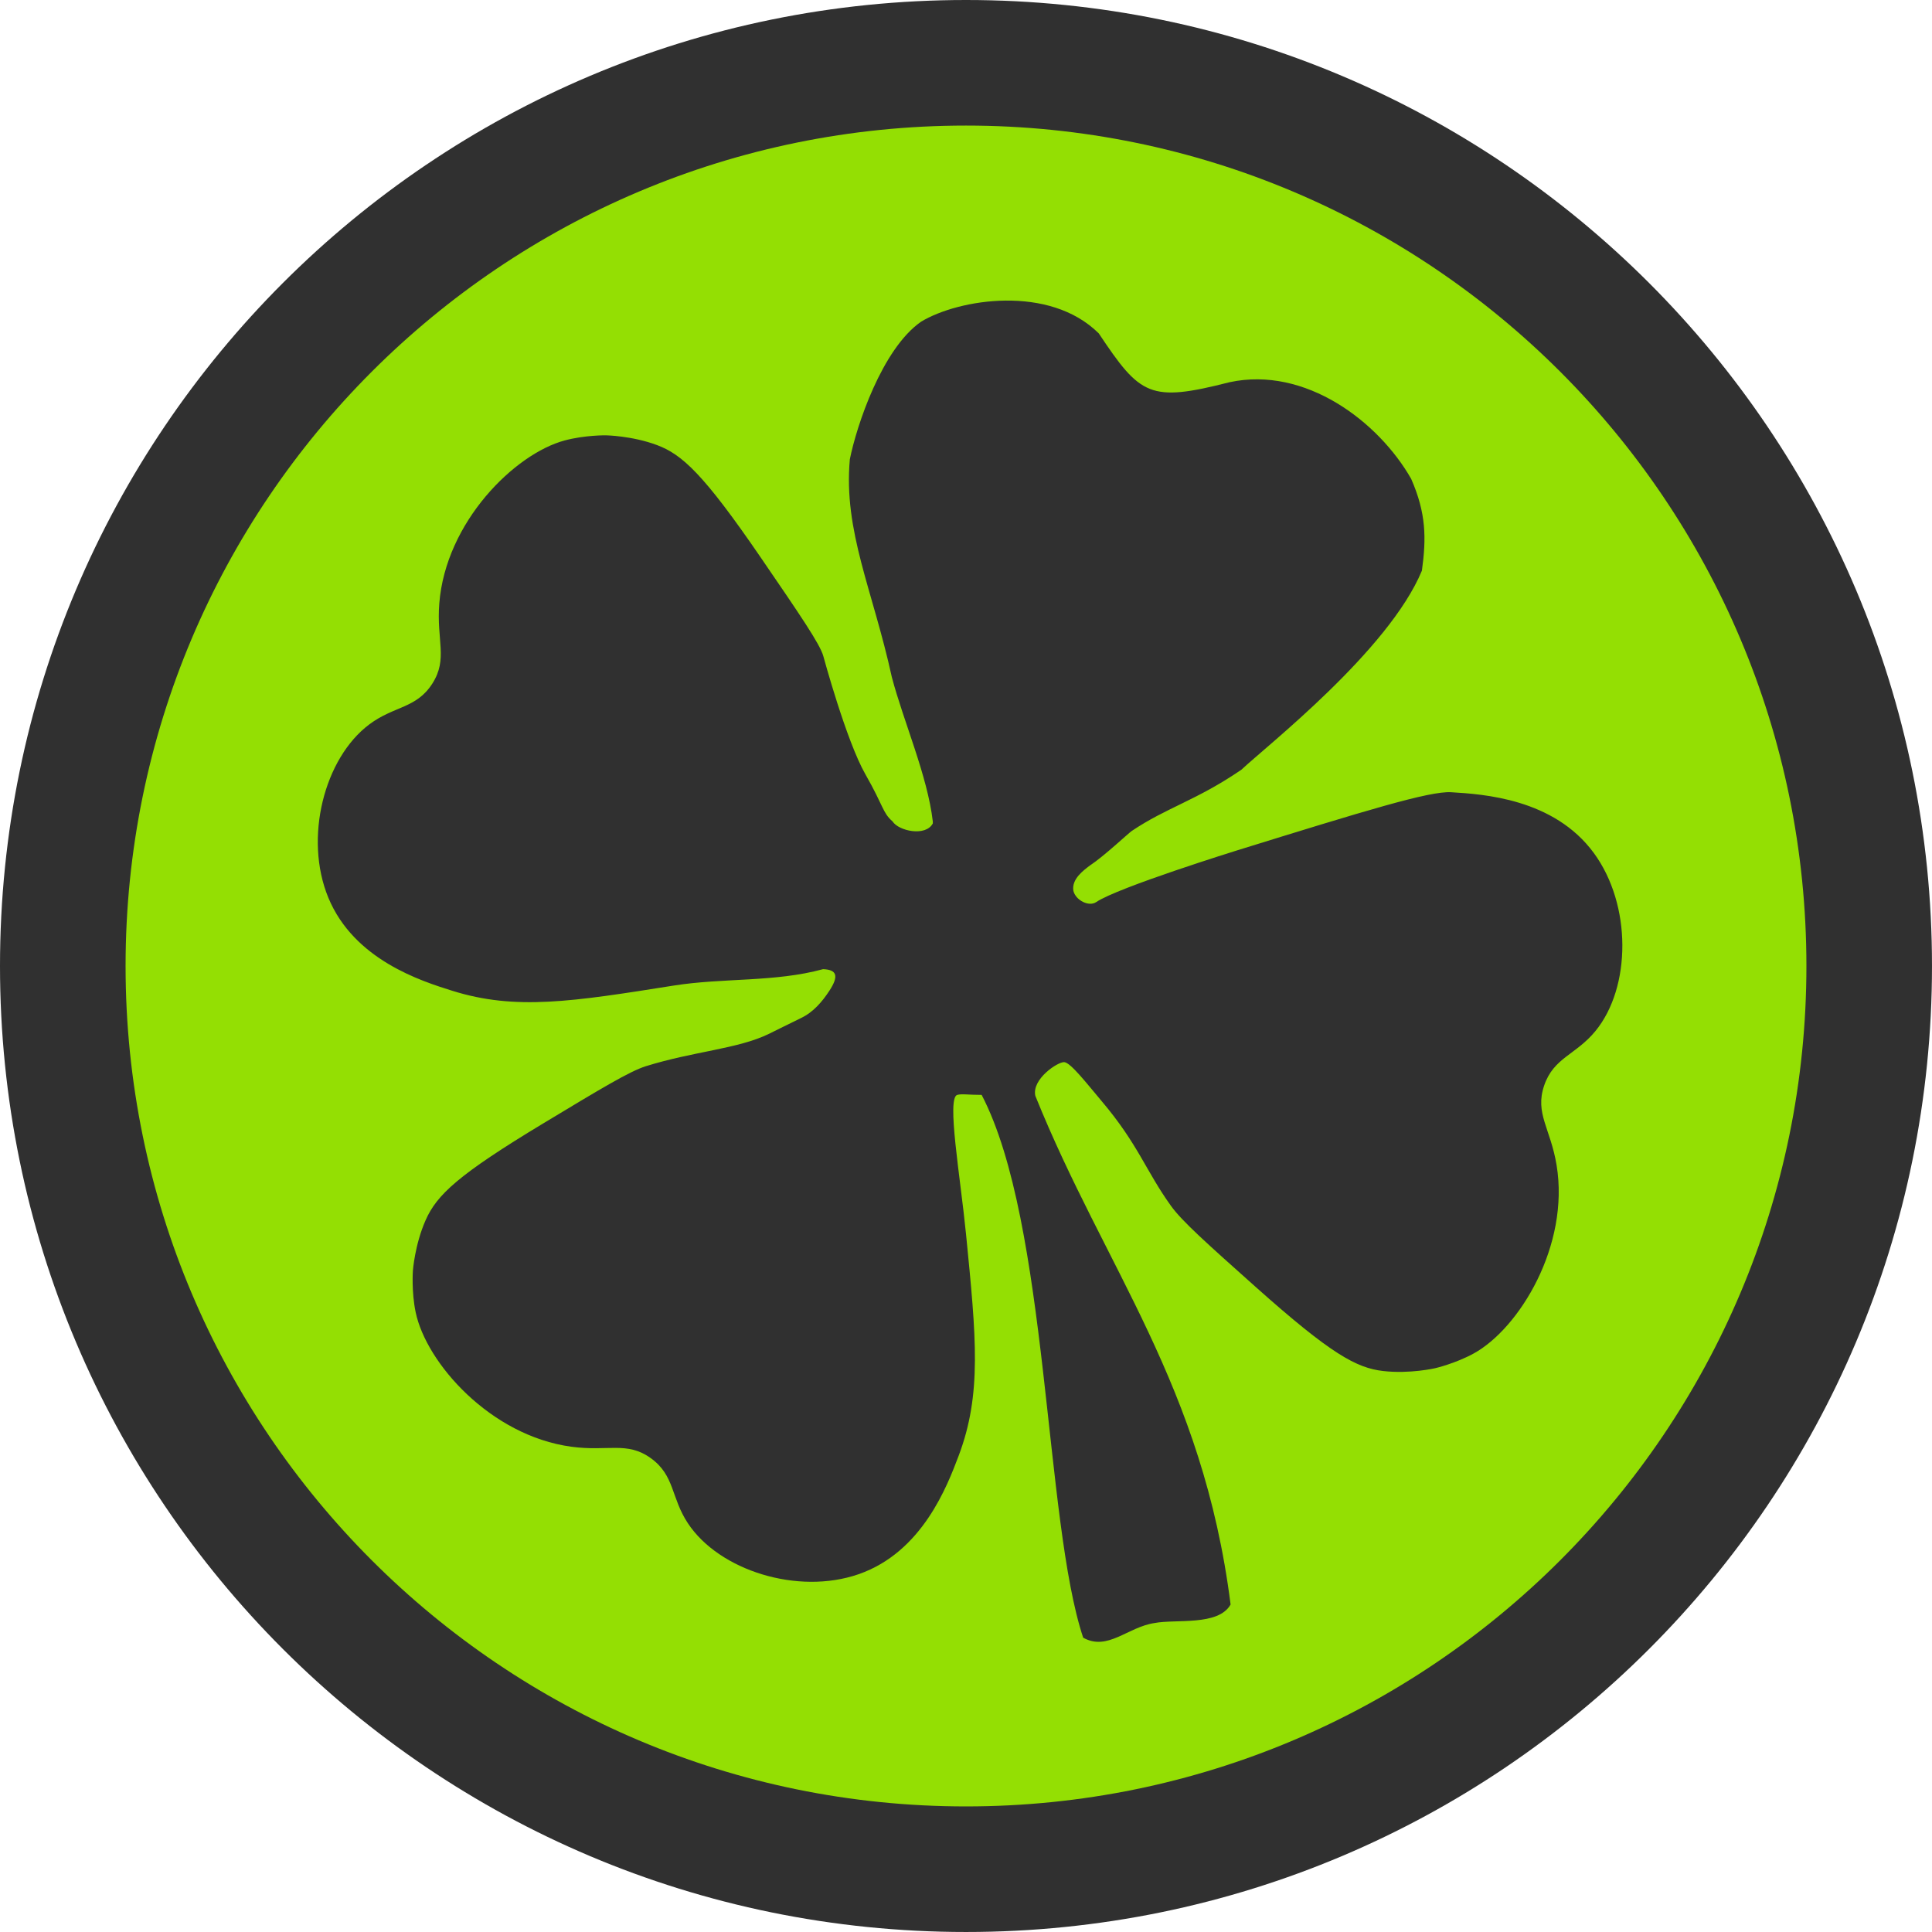
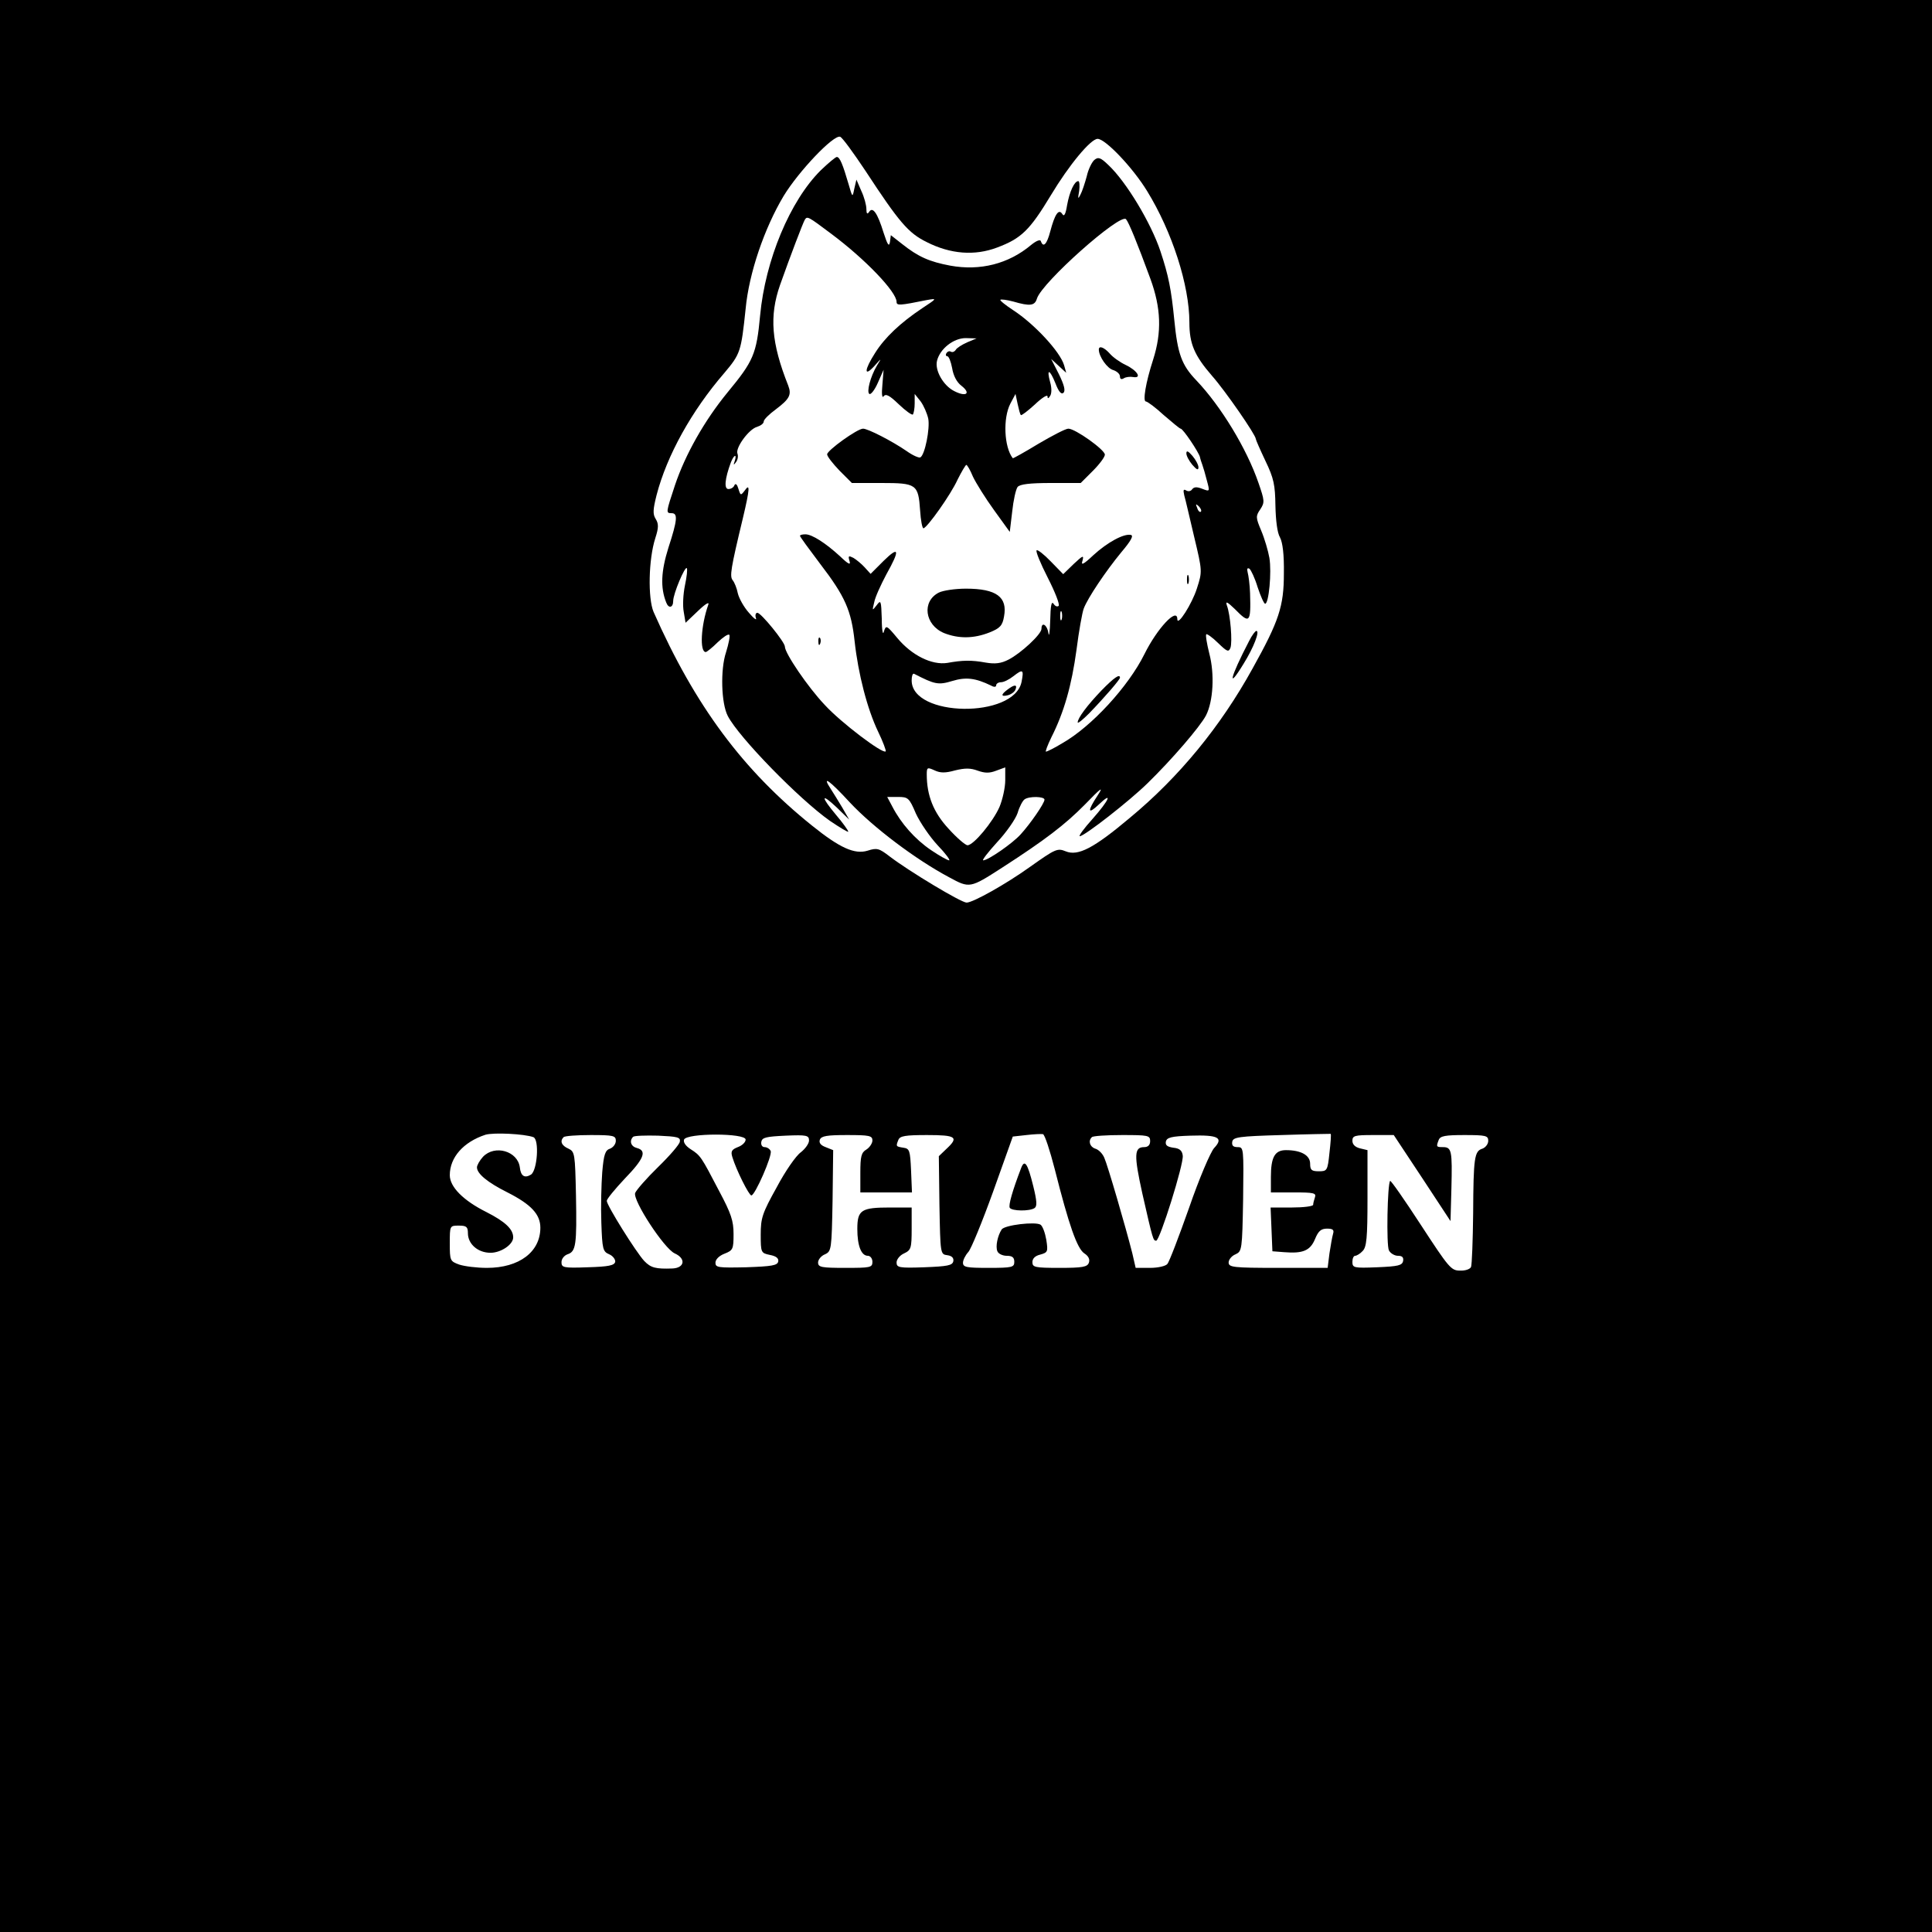
- <svg xmlns="http://www.w3.org/2000/svg" viewBox="0 0 1979.01 1979.01">
-   <circle cx="989.5" cy="989.5" r="989.5" fill="#303030" />
-   <circle cx="989.5" cy="989.5" r="860.87" fill="#94df03" />
-   <path d="M955.51 841.51c-5.42-46.84-29.94-102.23-42-148-19.55-89.4-49.61-149.11-43-223 6.85-34.26 32.94-113.18 73-141 38.62-23.34 131.4-38.27 182 12 42.72 64 52.2 70.85 134 50 77.67-16.73 152.63 40.41 186 99 15.42 35.21 15.57 60.72 11 94-33.92 81.88-159.24 179.75-185 204-46.31 31.61-76.2 38.47-112.19 62.65-3.39 2.28-28.74 26.15-42.82 35.34-6.26 4.78-19.09 13.85-17 26 2.27 9.58 15.82 16.65 23.39 11.53 22.09-15 144.44-53 144.44-53 131.18-40.63 197.18-60.93 219.18-59.52 33 2 105.21 6.54 146.08 62.22 39 53.1 38.4 137.61 1.68 182.39-20.1 24.53-42.9 27.2-52.6 56-9.58 28.46 6.6 43.77 12.79 81.33 13.61 82.51-38.29 167.29-84.78 192.89-18.79 10.35-39.63 15.17-39.63 15.17s-26 6-53.27 2.86-53.19-17.12-130.43-86c-50.38-44.94-75.57-67.41-86.88-83.15-25.89-36-33.52-63-70.89-107.17-15.14-17.92-31.86-39.6-38.45-40.06s-33.52 17.44-29.59 34.55c71.44 177.34 171.4 295.91 200 521-12.51 22.25-56.23 14.76-78 19-27.66 4.16-47.9 29-73 15-39.86-119.51-35.34-424.35-104-556-13.88 0-20.18-1.32-25 0-11 3 3.14 83.57 9 142.71 10.53 106.32 16.24 163.92-7.58 227-11.73 31-37.26 98.62-102.49 121.27-62.21 21.61-142.81-3.83-174.79-52.11-17.52-26.43-13.36-49-38.07-66.78-24.38-17.53-43.77-6.58-81.49-11.72-82.86-11.3-148.6-85.86-159.37-137.83-4.36-21-2.82-42.34-2.82-42.34s1.91-26.61 13-51.76c11.53-26.24 33.71-46.87 120.62-99.3 59-35.57 88.43-53.36 105-58.53 49.33-15.37 94-17.59 126-33.09 1.6-.77 19.55-9.75 33.07-16.3 12.48-6 21.58-16.59 29.14-28.21 9.75-15 7.28-21.28-6.65-21.81-49.47 13.51-102.28 8.76-152.93 16.8-104 16.51-162 25.72-227 5.31-31.59-9.91-100.57-31.57-126.9-95.43-25.1-60.89-4.28-142.8 42.1-177.47 25.41-19 48.18-16.12 64.52-41.8 16.12-25.33 4.08-44.07 7.08-82 6.53-83.44 77.25-153.31 128.53-167.01 20.72-5.54 42.11-5.22 42.11-5.22s26.67.4 52.41 10c25.57 9.59 47.48 29.37 105.98 114.79 40.71 59.48 61.06 89.21 64.4 101.56 0 0 23.45 86.62 43.12 121 18.79 32.89 17.42 39.17 27.72 48.1 6.13 9.82 34 15.92 41.25 2.09" fill="#303030" />
+ <svg xmlns="http://www.w3.org/2000/svg" version="1.0" width="640pt" height="640pt" viewBox="0 0 640 640" preserveAspectRatio="xMidYMid meet">
+   <g transform="translate(0,640) scale(0.1,-0.1)" fill="#000000" stroke="none">
+     <path d="M0 3200 l0 -3200 3200 0 3200 0 0 3200 0 3200 -3200 0 -3200 0 0 -3200z m2867 2634 c112 -171 142 -206 203 -236 79 -40 159 -46 233 -18 80 30 108 57 178 173 60 100 132 187 155 187 26 0 117 -96 164 -173 83 -135 140 -312 140 -435 0 -70 16 -109 75 -177 45 -51 145 -196 145 -209 0 -3 14 -35 32 -73 28 -58 32 -80 33 -148 1 -48 6 -90 15 -105 9 -17 14 -57 13 -120 0 -108 -16 -157 -104 -315 -106 -192 -243 -359 -406 -494 -120 -101 -172 -128 -213 -111 -27 11 -34 8 -117 -51 -81 -58 -190 -119 -211 -119 -18 0 -191 104 -255 153 -35 27 -42 29 -73 19 -43 -13 -92 9 -184 83 -229 184 -387 396 -525 708 -19 45 -17 174 6 245 11 34 11 47 1 63 -10 16 -9 31 3 79 34 131 116 279 224 404 54 64 56 71 71 213 11 118 62 267 126 374 50 82 165 203 187 196 7 -2 44 -53 84 -113z m-1100 -3201 c20 -8 13 -110 -8 -124 -21 -13 -34 -5 -37 24 -7 54 -83 76 -122 35 -11 -12 -20 -28 -20 -35 0 -21 35 -50 101 -83 79 -40 109 -73 109 -117 0 -80 -70 -133 -177 -133 -33 0 -74 5 -92 11 -30 11 -31 13 -31 70 0 59 0 59 30 59 25 0 30 -4 30 -25 0 -36 33 -65 75 -65 34 0 75 27 75 51 0 27 -26 52 -89 84 -76 38 -121 83 -121 122 0 59 45 110 118 134 27 8 129 3 159 -8z m1727 -106 c47 -186 74 -263 98 -279 14 -9 19 -20 15 -31 -5 -14 -21 -17 -97 -17 -82 0 -90 2 -90 19 0 12 9 21 26 25 25 7 26 10 20 49 -4 23 -12 45 -19 50 -17 11 -120 -1 -129 -16 -13 -20 -21 -56 -14 -72 3 -8 17 -15 31 -15 18 0 25 -5 25 -20 0 -18 -7 -20 -85 -20 -73 0 -85 2 -85 17 0 9 8 25 18 36 9 10 46 100 82 200 l65 182 45 5 c25 3 50 4 55 3 6 -2 23 -54 39 -116z m910 54 c-6 -59 -8 -61 -35 -61 -24 0 -29 4 -29 25 0 28 -30 45 -80 45 -37 0 -50 -23 -50 -89 l0 -51 76 0 c65 0 75 -2 70 -16 -3 -9 -6 -20 -6 -25 0 -5 -32 -9 -70 -9 l-71 0 3 -72 3 -73 39 -3 c62 -5 86 5 102 43 11 27 20 35 40 35 19 0 24 -4 20 -17 -3 -10 -8 -39 -12 -65 l-6 -48 -164 0 c-150 0 -164 2 -164 18 0 9 10 22 23 27 21 10 22 14 25 183 2 169 2 172 -18 172 -15 0 -20 5 -18 18 3 15 21 18 163 22 88 3 161 4 163 4 2 -1 0 -29 -4 -63z m-2364 40 c0 -11 -9 -22 -19 -26 -16 -5 -21 -19 -26 -78 -3 -40 -5 -115 -3 -167 3 -88 5 -96 26 -105 12 -5 21 -17 20 -25 -3 -12 -22 -16 -91 -18 -81 -3 -87 -1 -87 17 0 11 9 22 20 26 28 9 31 31 28 195 -3 139 -4 145 -25 155 -23 10 -29 25 -16 38 3 4 44 7 90 7 75 0 83 -2 83 -19z m212 -3 c-1 -9 -34 -47 -72 -84 -38 -37 -72 -76 -76 -86 -8 -25 96 -184 131 -200 38 -17 33 -48 -7 -50 -56 -2 -72 2 -94 25 -27 29 -124 184 -124 199 0 6 27 39 60 74 63 65 74 92 40 101 -20 5 -26 23 -13 37 4 4 41 5 83 4 64 -3 75 -5 72 -20z m218 7 c0 -9 -12 -20 -26 -25 -20 -8 -24 -14 -18 -33 13 -43 55 -127 63 -127 12 0 70 132 64 147 -3 7 -12 13 -20 13 -8 0 -13 7 -11 18 3 14 16 17 81 20 69 3 77 1 77 -16 0 -10 -12 -27 -27 -39 -16 -11 -52 -63 -80 -116 -48 -86 -53 -102 -53 -157 0 -59 1 -61 30 -67 21 -4 30 -11 28 -22 -3 -13 -21 -16 -106 -19 -93 -2 -102 -1 -102 15 0 11 12 23 30 30 28 11 30 15 30 65 0 44 -8 68 -48 143 -59 113 -61 117 -94 138 -17 11 -25 23 -22 32 9 22 204 22 204 0z m420 -3 c0 -9 -9 -23 -20 -30 -17 -10 -20 -23 -20 -77 l0 -65 85 0 86 0 -3 73 c-3 66 -5 72 -25 75 -25 4 -26 4 -17 26 5 13 23 16 95 16 97 0 106 -7 64 -46 l-25 -24 2 -162 c3 -162 3 -163 26 -166 15 -2 22 -9 20 -20 -3 -14 -19 -17 -96 -20 -84 -3 -92 -1 -92 16 0 10 11 24 25 30 23 11 25 17 25 82 l0 70 -71 0 c-96 0 -109 -8 -109 -71 0 -56 13 -89 35 -89 8 0 15 -9 15 -20 0 -19 -7 -20 -90 -20 -79 0 -90 2 -90 18 0 9 10 22 23 27 21 10 22 15 25 178 l2 167 -25 10 c-16 6 -23 14 -19 25 5 12 24 15 90 15 74 0 84 -2 84 -18z m920 -2 c0 -13 -7 -20 -20 -20 -33 0 -34 -26 -6 -153 35 -154 36 -157 46 -157 12 0 92 255 88 282 -2 17 -11 24 -31 26 -20 3 -27 8 -25 20 3 14 18 18 82 20 92 3 110 -7 78 -41 -12 -13 -50 -102 -83 -198 -34 -96 -66 -180 -72 -186 -5 -7 -31 -13 -57 -13 l-48 0 -11 48 c-22 87 -82 293 -93 317 -6 14 -19 27 -30 30 -18 6 -24 26 -11 38 3 4 48 7 100 7 86 0 93 -1 93 -20z m901 -122 l94 -143 3 109 c3 124 1 136 -28 136 -22 0 -23 1 -14 24 5 13 22 16 85 16 71 0 79 -2 79 -19 0 -11 -9 -22 -19 -26 -27 -8 -30 -29 -31 -214 -1 -90 -4 -170 -7 -178 -3 -7 -19 -13 -37 -12 -29 0 -37 10 -129 151 -54 83 -100 149 -102 146 -9 -9 -13 -213 -4 -230 5 -10 19 -18 30 -18 14 0 19 -5 17 -17 -3 -15 -16 -18 -86 -21 -77 -3 -82 -2 -82 18 0 11 4 20 9 20 5 0 17 7 25 16 13 13 16 43 16 175 l0 159 -25 6 c-16 4 -25 13 -25 25 0 17 8 19 68 19 l69 0 94 -142z" />
+     <path d="M2719 5836 c-102 -101 -184 -298 -201 -481 -12 -128 -22 -151 -108 -255 -77 -94 -140 -206 -174 -307 -30 -91 -31 -93 -11 -93 21 0 19 -23 -11 -115 -24 -77 -27 -131 -7 -181 8 -21 23 -17 23 5 0 24 39 116 45 109 3 -3 0 -29 -6 -57 -6 -29 -8 -68 -4 -88 l6 -36 41 39 c26 25 39 32 34 20 -24 -68 -29 -156 -8 -156 3 0 21 14 39 32 18 17 35 29 39 25 3 -3 -2 -29 -11 -58 -19 -57 -16 -169 6 -211 37 -71 236 -275 338 -347 34 -23 61 -39 61 -36 0 4 -18 29 -40 55 -52 62 -51 75 2 25 l41 -40 -23 40 c-13 22 -30 49 -37 60 -33 50 -6 31 63 -44 77 -82 217 -188 328 -247 68 -37 69 -37 176 32 141 91 208 142 274 209 54 56 63 62 42 30 -35 -53 -33 -65 4 -30 48 46 34 14 -21 -48 -28 -31 -47 -57 -42 -57 15 0 164 116 225 176 79 77 173 186 193 224 24 47 29 137 11 205 -8 32 -13 61 -10 64 2 2 20 -10 39 -29 30 -29 35 -31 41 -16 7 19 0 110 -12 141 -5 15 2 11 26 -12 50 -51 54 -47 51 52 -1 28 -5 58 -8 69 -3 12 -1 16 6 12 5 -4 18 -31 27 -61 10 -30 21 -55 25 -55 12 0 22 104 14 152 -4 23 -16 64 -27 90 -18 43 -19 48 -3 71 15 23 14 29 -6 87 -39 114 -125 255 -206 340 -49 51 -62 88 -73 200 -10 101 -19 147 -46 228 -31 93 -113 230 -173 286 -25 24 -33 27 -46 16 -8 -7 -20 -31 -25 -54 -6 -22 -15 -50 -21 -61 -8 -16 -9 -14 -4 13 2 17 1 32 -3 32 -13 0 -29 -35 -37 -79 -5 -31 -10 -40 -16 -30 -12 19 -25 -1 -40 -58 -11 -42 -23 -55 -31 -32 -2 7 -16 1 -33 -13 -74 -62 -168 -86 -267 -68 -69 13 -106 29 -160 72 l-37 29 -3 -23 c-3 -17 -8 -9 -21 31 -20 65 -36 88 -48 69 -6 -9 -9 -6 -9 10 0 12 -7 39 -17 60 l-16 37 -7 -30 c-6 -30 -6 -30 -19 15 -19 65 -29 90 -39 90 -4 0 -28 -20 -53 -44z m34 -210 c114 -85 217 -193 217 -226 0 -13 11 -12 100 6 35 6 35 6 -15 -27 -72 -48 -124 -97 -156 -148 -36 -56 -38 -82 -3 -44 25 28 25 28 9 2 -22 -37 -35 -88 -25 -94 5 -3 18 14 28 37 l19 43 -4 -50 c-3 -30 -1 -45 4 -38 7 10 20 3 50 -26 23 -22 44 -37 47 -34 3 4 6 20 6 37 l0 31 20 -25 c10 -14 21 -39 25 -57 6 -33 -11 -119 -26 -128 -4 -3 -25 6 -46 21 -48 33 -128 74 -144 74 -19 0 -119 -72 -119 -85 0 -7 19 -31 41 -54 l41 -41 98 0 c116 0 122 -4 128 -91 2 -32 7 -59 11 -59 12 1 91 112 113 161 13 26 26 48 29 49 3 0 13 -17 22 -39 10 -21 41 -71 70 -111 l52 -72 8 67 c4 38 12 74 18 82 8 9 40 13 110 13 l99 0 40 40 c22 22 40 46 40 54 0 16 -98 86 -121 86 -9 0 -53 -23 -99 -50 -46 -28 -84 -49 -85 -48 -29 37 -33 133 -8 181 l17 32 7 -33 c4 -18 8 -35 11 -37 2 -2 23 14 46 35 23 22 42 34 42 27 0 -8 3 -8 9 2 5 8 5 27 0 44 -13 47 -2 45 17 -2 11 -29 20 -39 27 -32 7 7 2 26 -15 61 l-26 51 25 -23 25 -23 -7 25 c-13 45 -99 137 -168 182 -26 17 -46 33 -43 35 2 2 21 0 43 -6 55 -16 71 -14 78 10 17 54 275 283 295 263 9 -10 37 -78 81 -198 35 -96 38 -176 9 -267 -25 -77 -35 -139 -24 -139 5 0 32 -20 59 -45 28 -24 53 -45 56 -45 8 0 60 -78 64 -94 1 -6 5 -18 8 -26 3 -8 10 -32 15 -52 10 -37 10 -37 -16 -27 -18 7 -27 6 -33 -2 -4 -6 -12 -8 -19 -4 -10 6 -11 2 -7 -16 4 -13 18 -75 33 -138 27 -113 27 -114 9 -170 -16 -51 -65 -128 -65 -102 0 41 -67 -31 -109 -116 -53 -107 -175 -240 -272 -295 -26 -16 -51 -28 -54 -28 -3 0 5 21 18 48 42 83 67 172 83 289 8 63 19 124 24 137 13 35 73 124 124 186 33 39 42 56 32 58 -23 5 -77 -24 -124 -67 -34 -32 -42 -35 -36 -18 5 19 1 17 -29 -11 l-35 -34 -41 42 c-23 24 -44 40 -47 37 -4 -3 13 -44 37 -91 24 -47 40 -88 36 -93 -5 -4 -12 -1 -17 7 -7 10 -10 -7 -11 -55 -1 -38 -4 -58 -6 -42 -4 27 -23 39 -23 14 0 -18 -68 -81 -109 -102 -25 -13 -45 -15 -75 -10 -49 9 -78 8 -128 -1 -51 -8 -118 25 -166 83 -35 42 -37 43 -44 21 -3 -14 -7 3 -7 42 -2 61 -3 64 -17 45 -15 -19 -15 -19 -8 10 3 17 22 58 40 92 46 82 43 96 -9 45 l-43 -43 -20 22 c-10 11 -27 25 -37 31 -16 8 -18 7 -13 -10 5 -15 -3 -12 -31 15 -48 44 -93 73 -115 73 -10 0 -18 -2 -18 -5 0 -3 30 -44 67 -93 83 -108 103 -155 114 -256 12 -109 42 -225 78 -300 16 -33 27 -63 25 -65 -9 -10 -148 95 -202 154 -56 59 -132 171 -132 193 0 15 -79 112 -91 112 -6 0 -8 -8 -5 -17 4 -10 -7 -2 -23 17 -17 19 -33 48 -37 65 -3 16 -11 36 -17 43 -10 13 -7 36 34 206 23 97 24 117 6 91 -13 -17 -14 -17 -21 6 -4 14 -9 19 -13 12 -2 -7 -11 -13 -20 -13 -15 0 -12 34 8 88 10 26 21 30 13 5 -5 -14 -4 -15 4 -4 6 8 8 20 5 28 -8 19 38 82 65 89 12 4 22 11 22 18 0 6 18 24 40 40 45 34 53 48 41 79 -56 141 -63 230 -27 333 34 96 76 206 82 216 8 13 11 11 87 -46z m451 -360 c-18 -8 -35 -19 -38 -25 -4 -6 -11 -9 -16 -6 -5 3 -11 1 -15 -5 -3 -5 -2 -10 3 -10 5 0 12 -18 16 -39 4 -25 15 -47 31 -59 33 -26 15 -38 -25 -17 -35 18 -64 68 -56 100 10 40 55 75 95 75 l36 -1 -31 -13z m774 -561 c-3 -3 -9 2 -12 12 -6 14 -5 15 5 6 7 -7 10 -15 7 -18z m-461 -357 c-3 -7 -5 -2 -5 12 0 14 2 19 5 13 2 -7 2 -19 0 -25z m-133 -207 c-25 -122 -364 -117 -364 5 0 14 3 24 8 22 68 -35 80 -38 126 -24 46 14 77 10 129 -15 10 -6 17 -5 17 1 0 5 7 10 16 10 9 0 27 9 41 20 32 25 35 22 27 -19z m-220 -293 c33 8 51 8 75 -1 23 -8 38 -9 61 0 l30 11 0 -43 c0 -24 -9 -64 -19 -88 -22 -50 -86 -127 -106 -127 -7 0 -36 25 -63 55 -50 54 -72 110 -72 180 0 23 2 24 26 13 19 -9 36 -9 68 0z m-130 -143 c14 -30 46 -77 72 -105 26 -27 43 -50 38 -50 -5 0 -32 15 -60 34 -53 36 -99 88 -128 144 l-17 32 36 0 c33 0 37 -3 59 -55z m426 46 c0 -12 -47 -80 -79 -115 -27 -30 -108 -86 -124 -86 -5 0 16 27 46 60 30 32 61 76 68 97 6 21 17 41 23 45 15 11 66 10 66 -1z" />
+     <path d="M3640 5242 c0 -23 28 -63 48 -68 12 -4 22 -13 22 -21 0 -9 5 -11 13 -6 6 4 20 6 31 4 30 -5 13 22 -25 40 -19 9 -43 26 -53 38 -19 21 -36 27 -36 13z" />
+     <path d="M3930 4898 c0 -8 9 -25 20 -38 14 -16 20 -19 20 -8 0 8 -9 25 -20 38 -14 16 -20 19 -20 8z" />
+     <path d="M3932 4480 c0 -14 2 -19 5 -12 2 6 2 18 0 25 -3 6 -5 1 -5 -13z" />
+     <path d="M3110 4437 c-57 -29 -47 -107 17 -134 48 -19 98 -19 151 2 35 14 43 23 48 53 12 64 -25 92 -126 92 -36 0 -76 -6 -90 -13z" />
+     <path d="M2711 4274 c0 -11 3 -14 6 -6 3 7 2 16 -1 19 -3 4 -6 -2 -5 -13z" />
+     <path d="M3649 4113 c-48 -50 -79 -92 -79 -106 0 -5 17 9 38 30 54 56 102 112 102 118 0 14 -20 0 -61 -42z" />
+     <path d="M3338 4116 c-23 -17 -23 -25 1 -19 11 3 22 11 25 19 7 17 -4 17 -26 0z" />
+     <path d="M4138 4277 c-64 -123 -74 -167 -18 -75 33 53 54 108 42 108 -4 0 -15 -15 -24 -33z" />
+     <path d="M3382 2529 c-28 -73 -42 -122 -37 -130 7 -11 65 -12 82 -1 9 6 8 23 -4 72 -19 77 -29 92 -41 59z" />
+   </g>
</svg>
